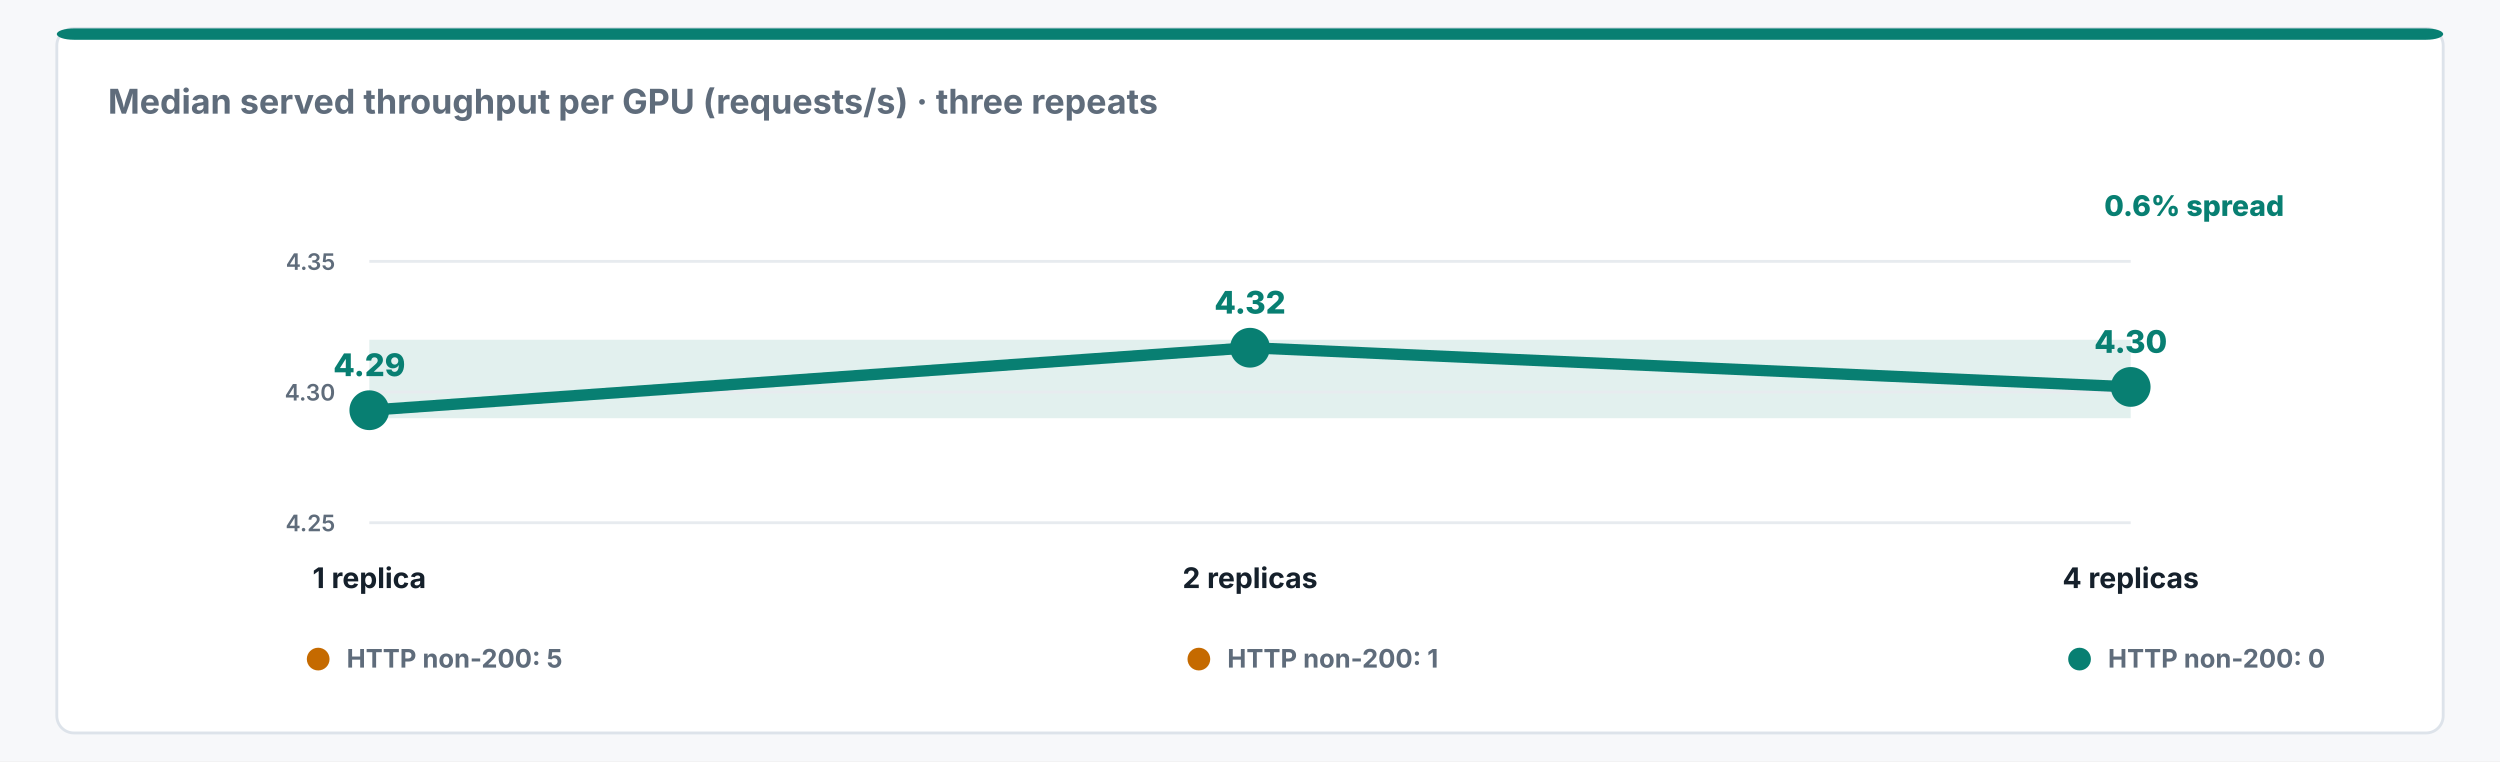
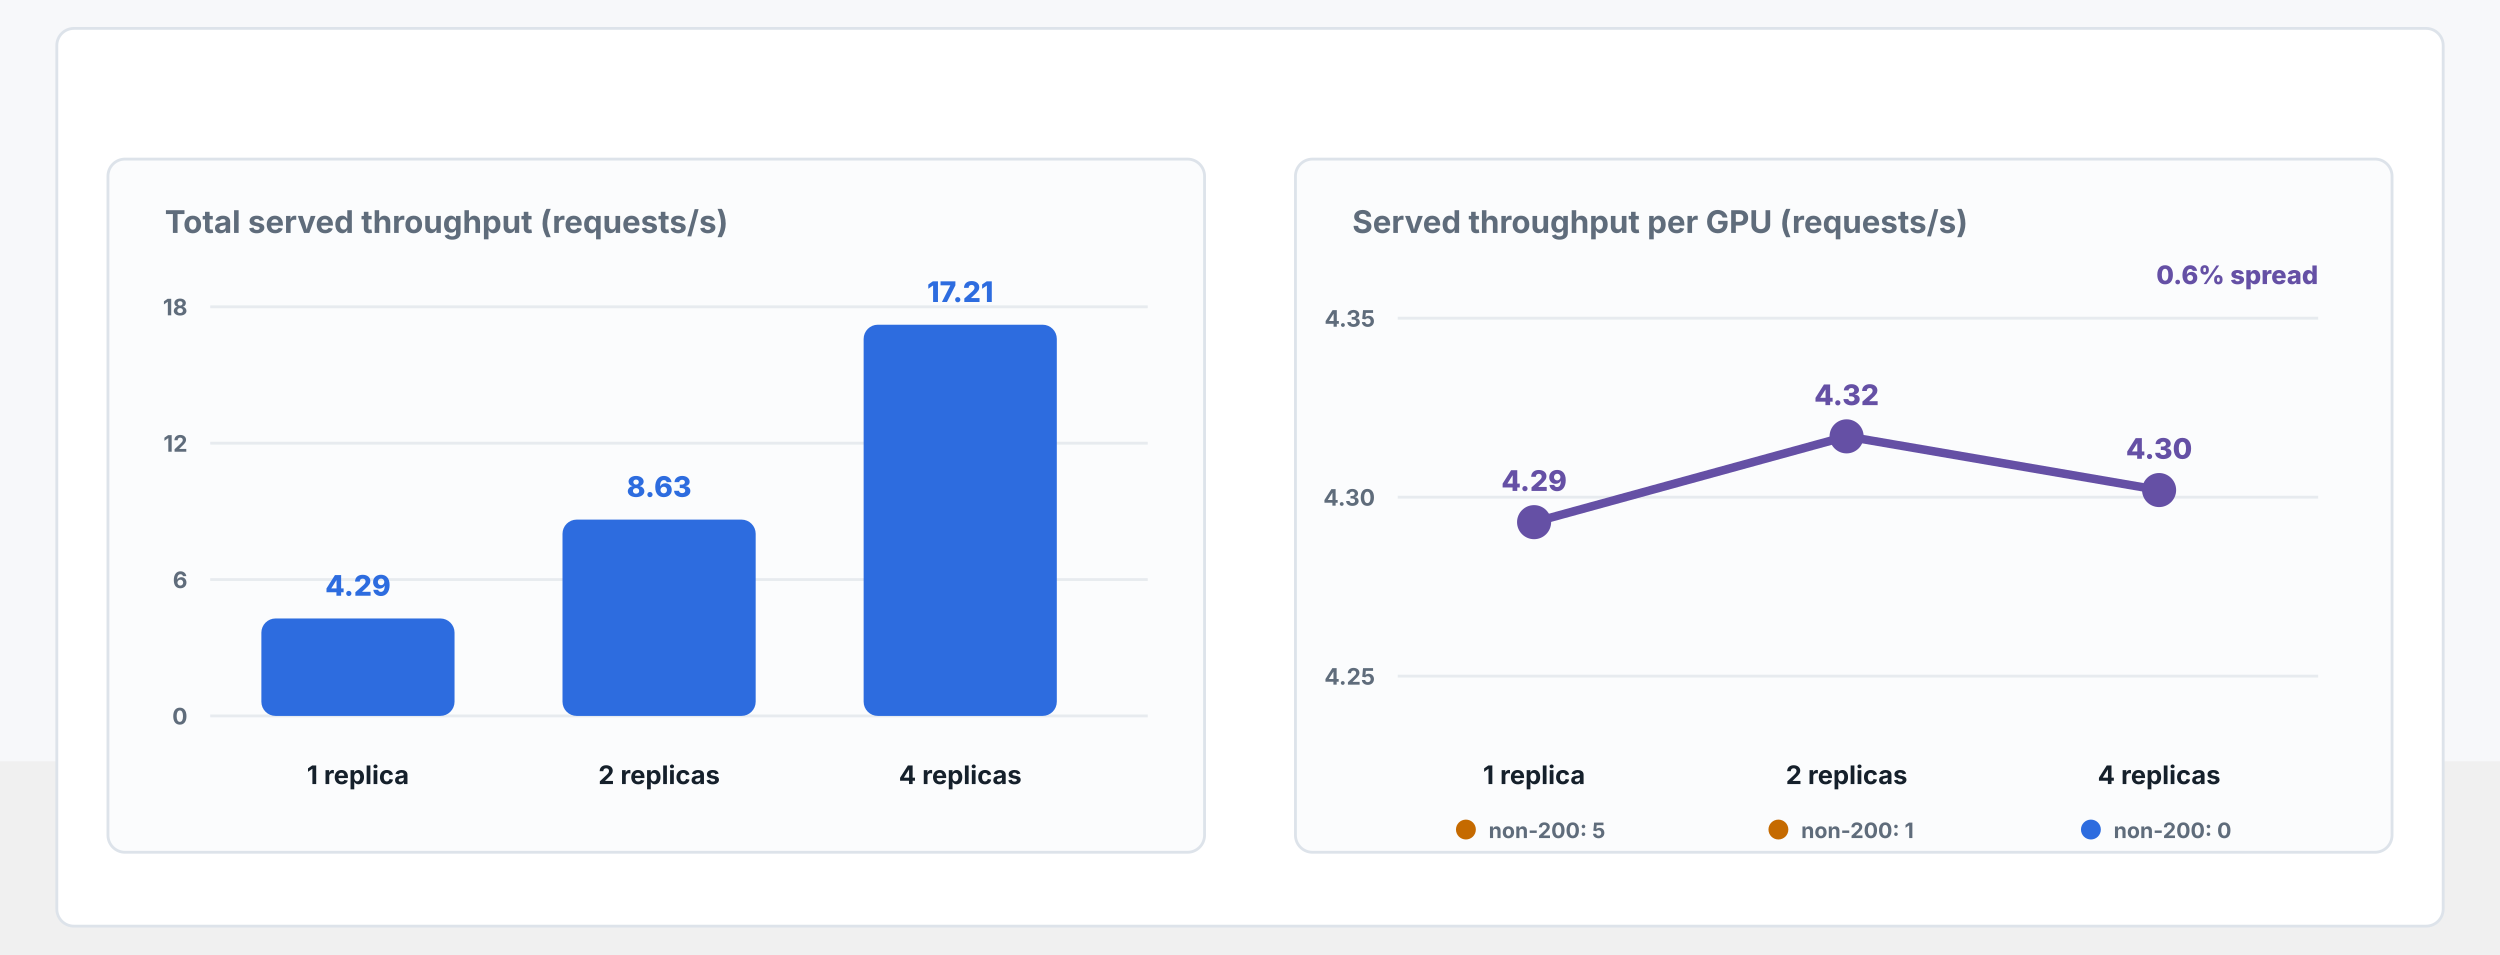
- <svg xmlns="http://www.w3.org/2000/svg" width="880" height="268" viewBox="0 0 880 268" role="img" aria-label="Served throughput per GPU stayed within 0.6 percent from one to four replicas; smaller pools returned a few HTTP non-200 responses">
+ <svg xmlns="http://www.w3.org/2000/svg" width="880" height="336" viewBox="0 0 880 336" role="img" aria-label="Total served throughput rose with replica count while served throughput per GPU stayed within 0.6 percent from one to four replicas">
  <style>text{font-family:system-ui,-apple-system,sans-serif}</style>
  <rect width="880" height="268" fill="#f7f8fa" />
-   <rect x="20" y="10" width="840" height="248" fill="#ffffff" stroke="#dde3ea" rx="6" />
-   <rect x="20" y="10" width="840" height="4" fill="#087f72" rx="6" />
-   <text x="38.0" y="40.0" fill="#5f6c7b" font-size="12" font-weight="700" text-anchor="start">Median served throughput per GPU (requests/s) · three repeats</text>
-   <rect x="130.0" y="119.6" width="620.0" height="27.6" fill="#087f72" opacity="0.12" />
-   <line x1="130.0" y1="184.0" x2="750.0" y2="184.0" stroke="#e7ebef" />
-   <text x="118.0" y="187.0" fill="#5f6c7b" font-size="8" font-weight="600" text-anchor="end">4.25</text>
-   <line x1="130.0" y1="138.0" x2="750.0" y2="138.0" stroke="#e7ebef" />
-   <text x="118.0" y="141.0" fill="#5f6c7b" font-size="8" font-weight="600" text-anchor="end">4.30</text>
-   <line x1="130.0" y1="92.0" x2="750.0" y2="92.0" stroke="#e7ebef" />
-   <text x="118.0" y="95.0" fill="#5f6c7b" font-size="8" font-weight="600" text-anchor="end">4.35</text>
-   <polyline points="130.0,144.4 440.0,122.4 750.0,136.2" fill="none" stroke="#087f72" stroke-width="4" />
-   <circle cx="130.0" cy="144.4" r="7" fill="#087f72" />
-   <text x="130.0" y="132.4" fill="#087f72" font-size="11" font-weight="800" text-anchor="middle">4.29</text>
-   <text x="130.0" y="207.0" fill="#15202b" font-size="10" font-weight="700" text-anchor="middle">1 replica</text>
-   <circle cx="112.0" cy="232" r="4" fill="#c56a00" />
-   <text x="122.0" y="235.0" fill="#5f6c7b" font-size="9" font-weight="650" text-anchor="start">HTTP non-200: 5</text>
-   <circle cx="440.0" cy="122.4" r="7" fill="#087f72" />
-   <text x="440.0" y="110.4" fill="#087f72" font-size="11" font-weight="800" text-anchor="middle">4.32</text>
-   <text x="440.0" y="207.0" fill="#15202b" font-size="10" font-weight="700" text-anchor="middle">2 replicas</text>
-   <circle cx="422.0" cy="232" r="4" fill="#c56a00" />
-   <text x="432.0" y="235.0" fill="#5f6c7b" font-size="9" font-weight="650" text-anchor="start">HTTP non-200: 1</text>
-   <circle cx="750.0" cy="136.2" r="7" fill="#087f72" />
-   <text x="750.0" y="124.2" fill="#087f72" font-size="11" font-weight="800" text-anchor="middle">4.30</text>
-   <text x="750.0" y="207.0" fill="#15202b" font-size="10" font-weight="700" text-anchor="middle">4 replicas</text>
-   <circle cx="732.0" cy="232" r="4" fill="#087f72" />
-   <text x="742.0" y="235.0" fill="#5f6c7b" font-size="9" font-weight="650" text-anchor="start">HTTP non-200: 0</text>
-   <text x="804.0" y="76.0" fill="#087f72" font-size="10" font-weight="800" text-anchor="end">0.6% spread</text>
+   <rect x="20" y="10" width="840" height="316" fill="#ffffff" stroke="#dde3ea" rx="6" />
+   <rect x="38" y="56" width="386" height="244" fill="#fbfcfd" stroke="#dde3ea" rx="6" />
+   <rect x="456" y="56" width="386" height="244" fill="#fbfcfd" stroke="#dde3ea" rx="6" />
+   <text x="58.0" y="82.0" fill="#5f6c7b" font-size="11" font-weight="750" text-anchor="start">Total served throughput (requests/s)</text>
+   <text x="476.0" y="82.0" fill="#5f6c7b" font-size="11" font-weight="750" text-anchor="start">Served throughput per GPU (requests/s)</text>
+   <line x1="74" y1="252.0" x2="404" y2="252.0" stroke="#e7ebef" />
+   <text x="66.0" y="255.0" fill="#5f6c7b" font-size="8" font-weight="650" text-anchor="end">0</text>
+   <line x1="74" y1="204.0" x2="404" y2="204.0" stroke="#e7ebef" />
+   <text x="66.0" y="207.0" fill="#5f6c7b" font-size="8" font-weight="650" text-anchor="end">6</text>
+   <line x1="74" y1="156.0" x2="404" y2="156.0" stroke="#e7ebef" />
+   <text x="66.0" y="159.0" fill="#5f6c7b" font-size="8" font-weight="650" text-anchor="end">12</text>
+   <line x1="74" y1="108.0" x2="404" y2="108.0" stroke="#e7ebef" />
+   <text x="66.0" y="111.0" fill="#5f6c7b" font-size="8" font-weight="650" text-anchor="end">18</text>
+   <rect x="92" y="217.7" width="68" height="34.3" rx="5" fill="#2d6cdf" />
+   <text x="126.0" y="209.7" fill="#2d6cdf" font-size="10" font-weight="800" text-anchor="middle">4.29</text>
+   <text x="126.0" y="276.0" fill="#15202b" font-size="9" font-weight="700" text-anchor="middle">1 replica</text>
+   <rect x="198" y="182.9" width="68" height="69.1" rx="5" fill="#2d6cdf" />
+   <text x="232.0" y="174.9" fill="#2d6cdf" font-size="10" font-weight="800" text-anchor="middle">8.63</text>
+   <text x="232.0" y="276.0" fill="#15202b" font-size="9" font-weight="700" text-anchor="middle">2 replicas</text>
+   <rect x="304" y="114.3" width="68" height="137.7" rx="5" fill="#2d6cdf" />
+   <text x="338.0" y="106.3" fill="#2d6cdf" font-size="10" font-weight="800" text-anchor="middle">17.21</text>
+   <text x="338.0" y="276.0" fill="#15202b" font-size="9" font-weight="700" text-anchor="middle">4 replicas</text>
+   <line x1="492" y1="238.0" x2="816" y2="238.0" stroke="#e7ebef" />
+   <text x="484.0" y="241.0" fill="#5f6c7b" font-size="8" font-weight="650" text-anchor="end">4.25</text>
+   <line x1="492" y1="175.0" x2="816" y2="175.0" stroke="#e7ebef" />
+   <text x="484.0" y="178.0" fill="#5f6c7b" font-size="8" font-weight="650" text-anchor="end">4.30</text>
+   <line x1="492" y1="112.0" x2="816" y2="112.0" stroke="#e7ebef" />
+   <text x="484.0" y="115.0" fill="#5f6c7b" font-size="8" font-weight="650" text-anchor="end">4.35</text>
+   <polyline points="540.0,183.8 650.0,153.6 760.0,172.5" fill="none" stroke="#6550a5" stroke-width="3" />
+   <circle cx="540.0" cy="183.8" r="6" fill="#6550a5" />
+   <text x="540.0" y="172.8" fill="#6550a5" font-size="10" font-weight="800" text-anchor="middle">4.29</text>
+   <text x="540.0" y="276.0" fill="#15202b" font-size="9" font-weight="700" text-anchor="middle">1 replica</text>
+   <circle cx="516.0" cy="292" r="3.5" fill="#c56a00" />
+   <text x="524.0" y="295.0" fill="#5f6c7b" font-size="7.5" font-weight="650" text-anchor="start">non-200: 5</text>
+   <circle cx="650.0" cy="153.6" r="6" fill="#6550a5" />
+   <text x="650.0" y="142.6" fill="#6550a5" font-size="10" font-weight="800" text-anchor="middle">4.32</text>
+   <text x="650.0" y="276.0" fill="#15202b" font-size="9" font-weight="700" text-anchor="middle">2 replicas</text>
+   <circle cx="626.0" cy="292" r="3.5" fill="#c56a00" />
+   <text x="634.0" y="295.0" fill="#5f6c7b" font-size="7.5" font-weight="650" text-anchor="start">non-200: 1</text>
+   <circle cx="760.0" cy="172.5" r="6" fill="#6550a5" />
+   <text x="760.0" y="161.5" fill="#6550a5" font-size="10" font-weight="800" text-anchor="middle">4.30</text>
+   <text x="760.0" y="276.0" fill="#15202b" font-size="9" font-weight="700" text-anchor="middle">4 replicas</text>
+   <circle cx="736.0" cy="292" r="3.5" fill="#2d6cdf" />
+   <text x="744.0" y="295.0" fill="#5f6c7b" font-size="7.5" font-weight="650" text-anchor="start">non-200: 0</text>
+   <text x="816.0" y="100.0" fill="#6550a5" font-size="9" font-weight="800" text-anchor="end">0.6% spread</text>
</svg>
